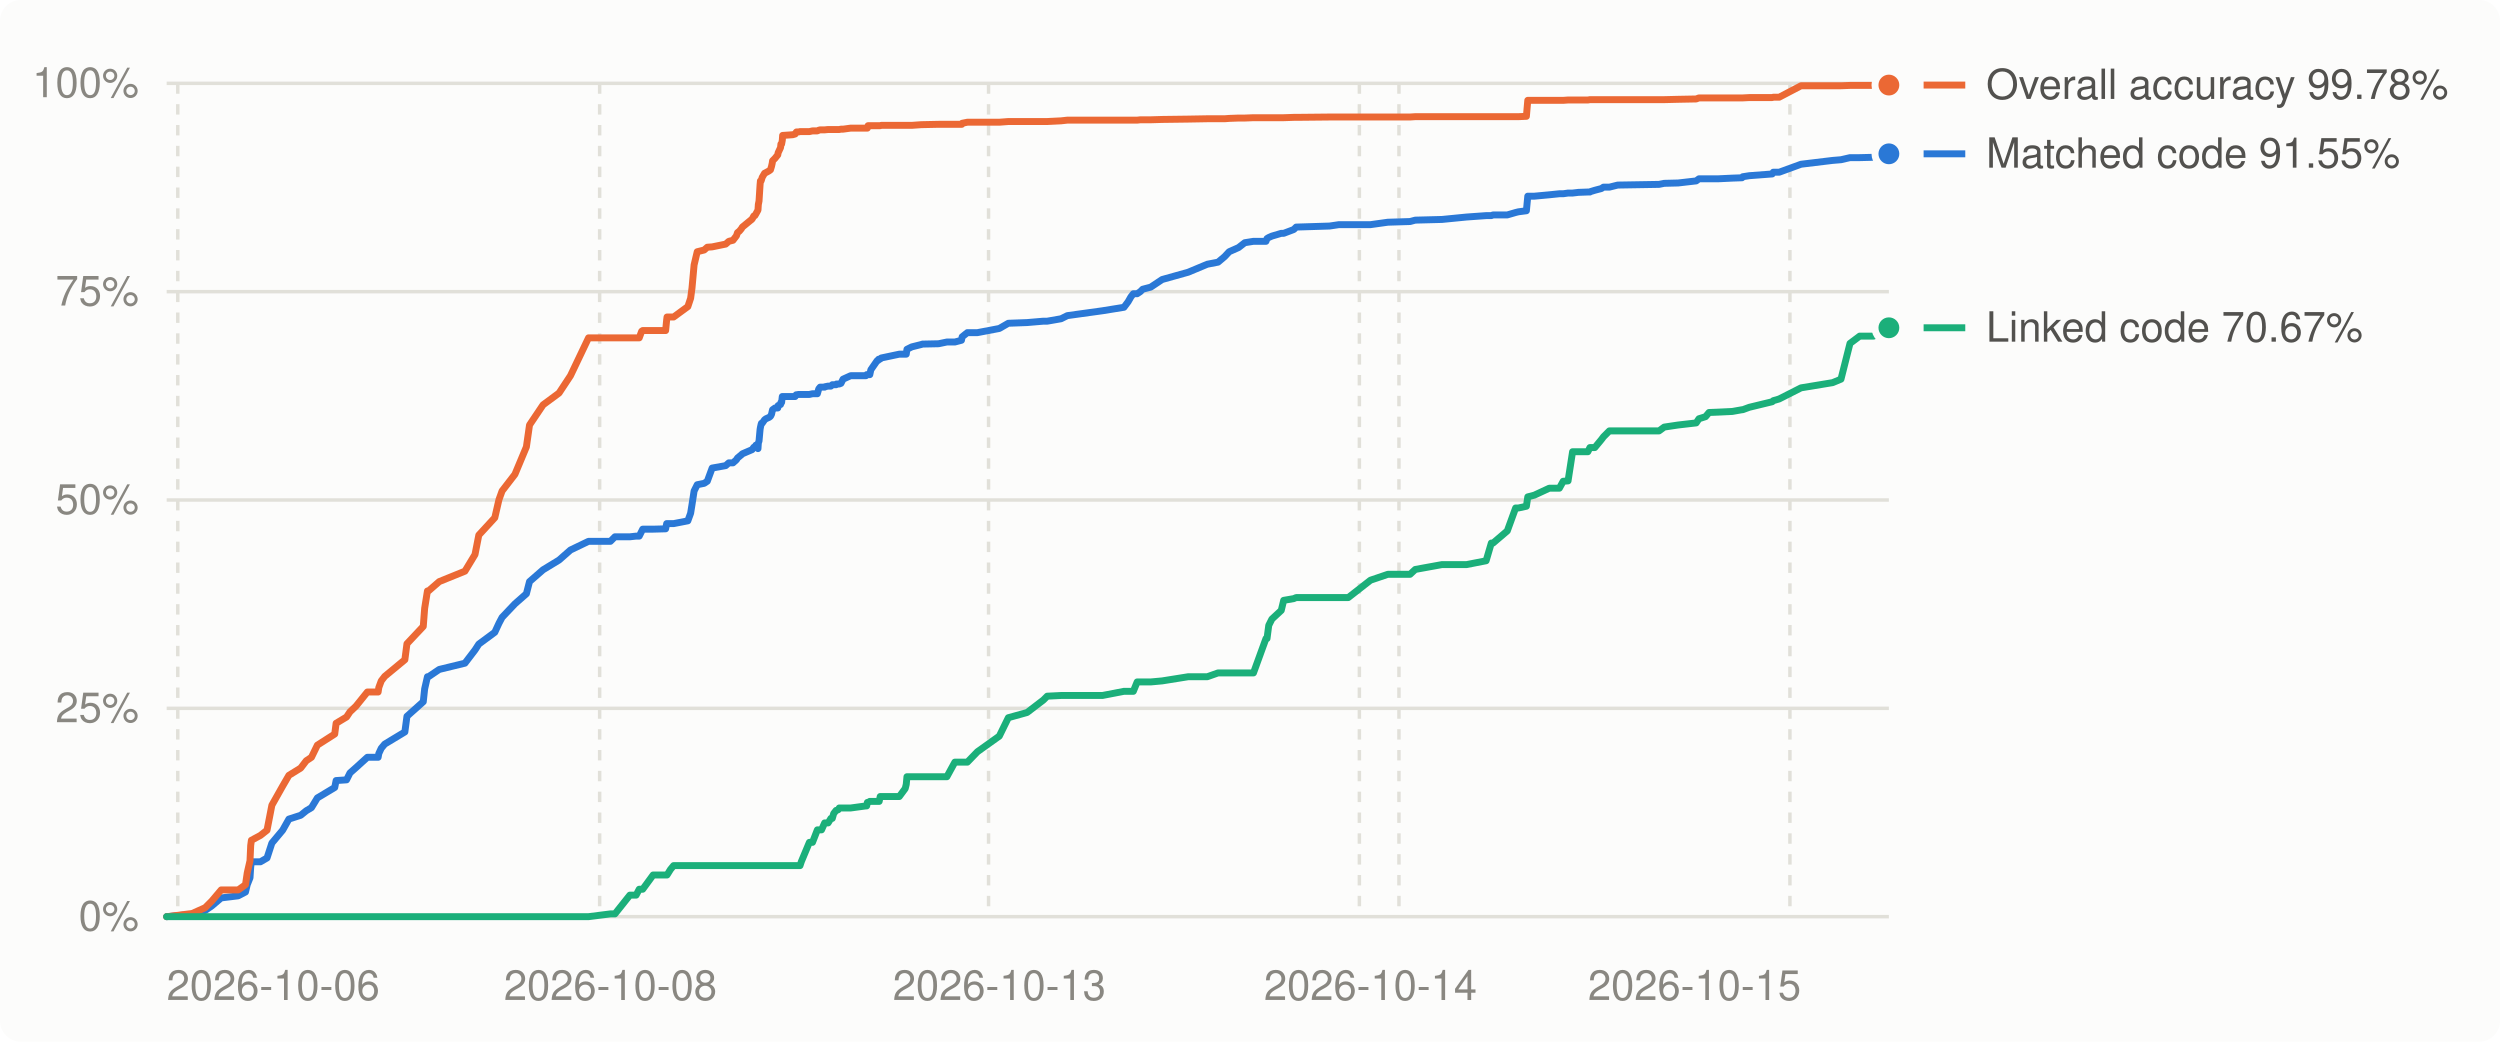
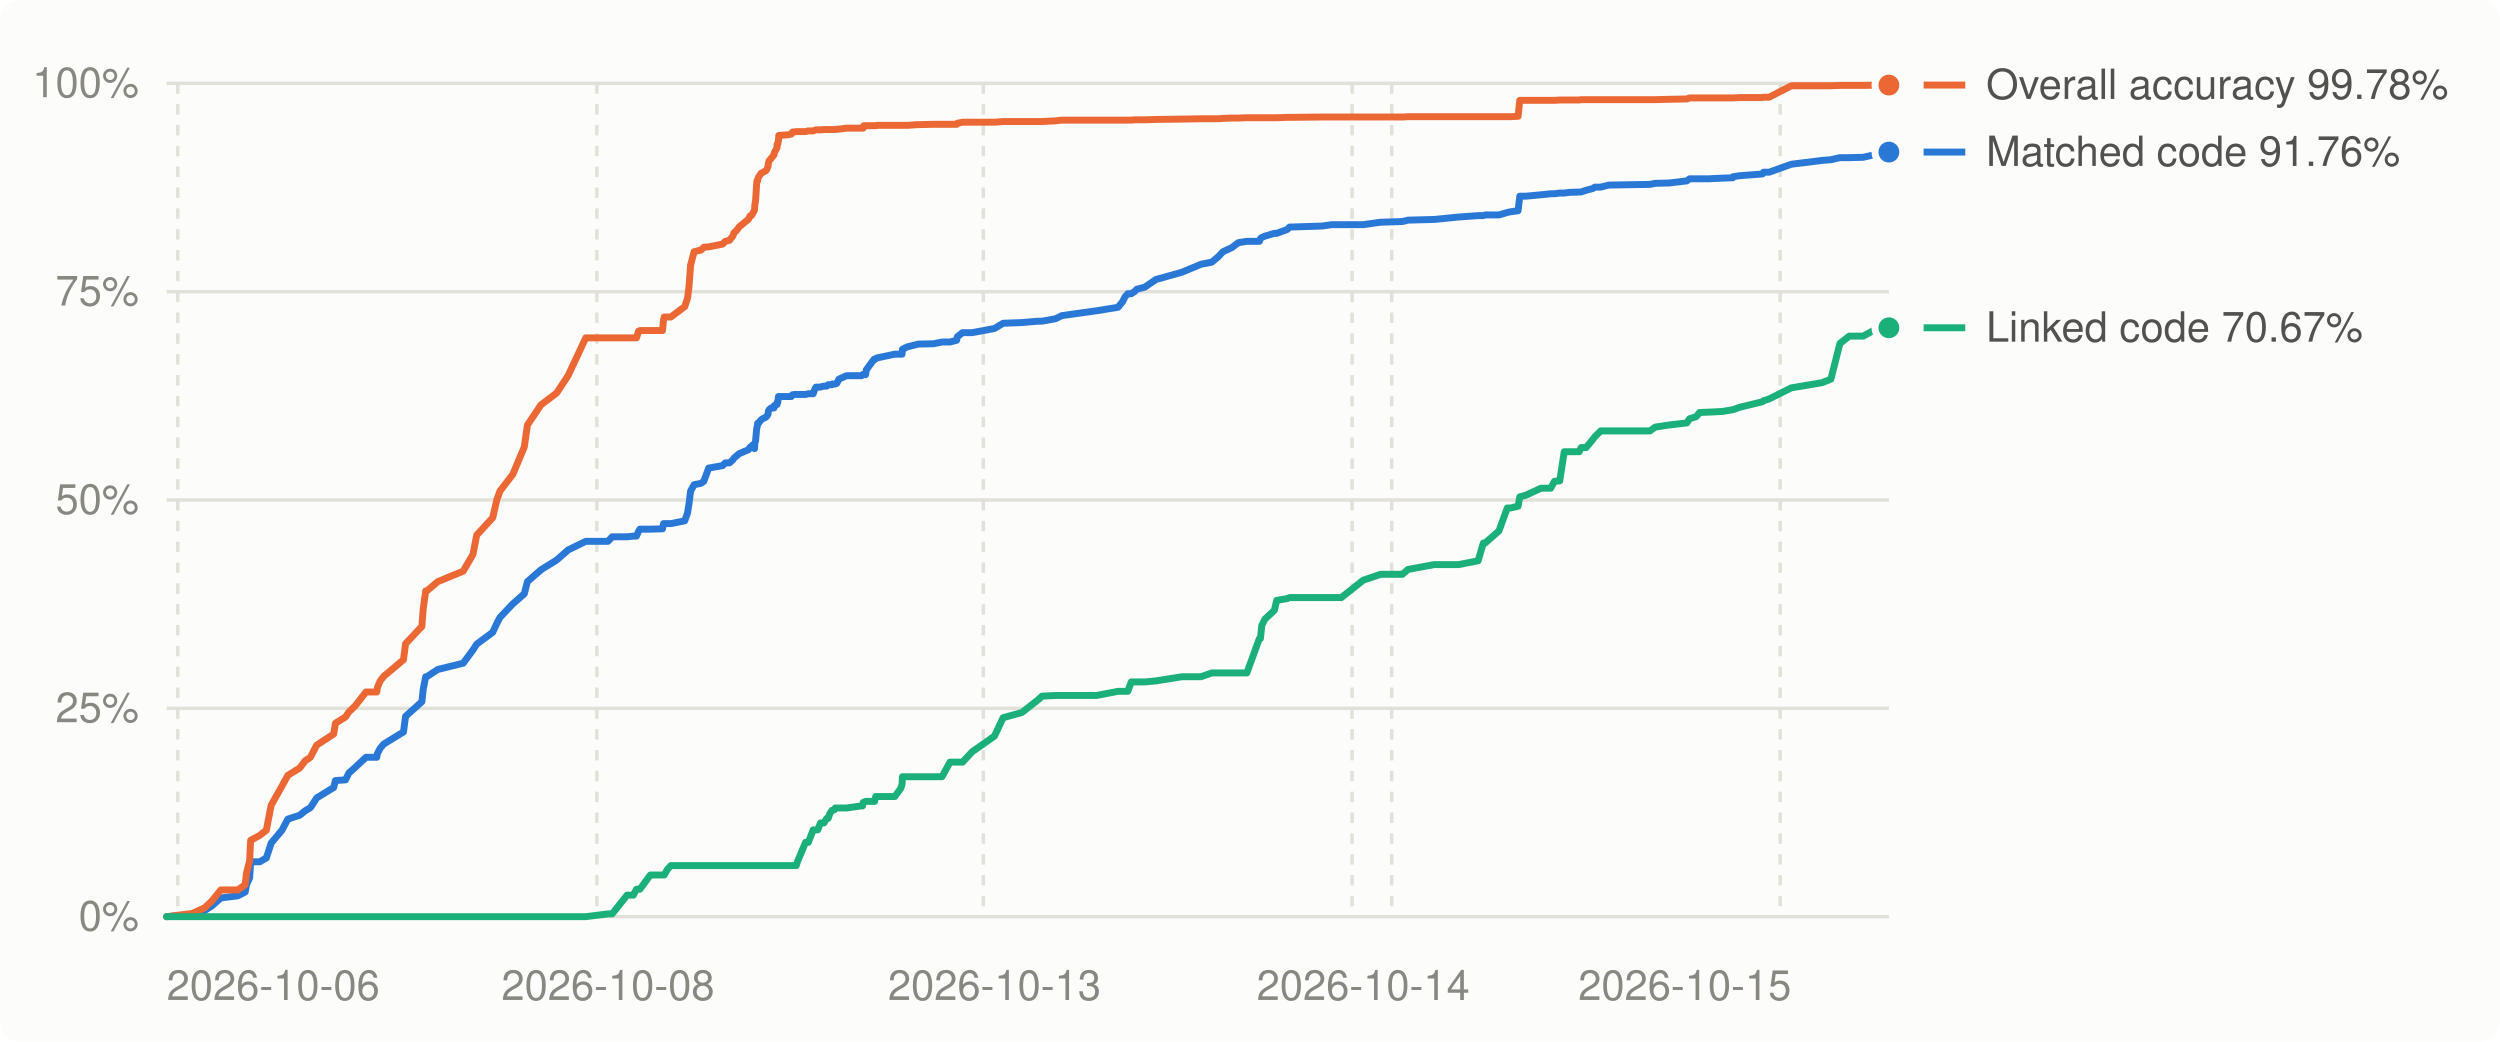
<svg xmlns="http://www.w3.org/2000/svg" viewBox="0 0 720 300" width="720" height="300" role="img" aria-label="Decompilation progress over time">
  <style>
.bg{fill:#fcfcfb}.grid{stroke:#e1e0d9}.muted{fill:#898781}.lbl{fill:#52514e}.ln0{stroke:#2a78d6}.dot0{fill:#2a78d6;stroke:#fcfcfb}.ln1{stroke:#eb6834}.dot1{fill:#eb6834;stroke:#fcfcfb}.ln2{stroke:#1baf7a}.dot2{fill:#1baf7a;stroke:#fcfcfb}
@media (prefers-color-scheme: dark){.bg{fill:#1a1a19}.grid{stroke:#2c2c2a}.muted{fill:#898781}.lbl{fill:#c3c2b7}.ln0{stroke:#3987e5}.dot0{fill:#3987e5;stroke:#1a1a19}.ln1{stroke:#d95926}.dot1{fill:#d95926;stroke:#1a1a19}.ln2{stroke:#199e70}.dot2{fill:#199e70;stroke:#1a1a19}}
text{font:12px -apple-system,BlinkMacSystemFont,'Segoe UI',Helvetica,Arial,sans-serif}
</style>
  <rect class="bg" width="720" height="300" rx="6" />
  <line x1="48" x2="544" y1="264.0" y2="264.0" class="grid" stroke-width="1" />
  <text x="40" y="268.0" class="muted" text-anchor="end">0%</text>
  <line x1="48" x2="544" y1="204.0" y2="204.0" class="grid" stroke-width="1" />
  <text x="40" y="208.0" class="muted" text-anchor="end">25%</text>
  <line x1="48" x2="544" y1="144.0" y2="144.0" class="grid" stroke-width="1" />
  <text x="40" y="148.0" class="muted" text-anchor="end">50%</text>
  <line x1="48" x2="544" y1="84.0" y2="84.0" class="grid" stroke-width="1" />
  <text x="40" y="88.0" class="muted" text-anchor="end">75%</text>
  <line x1="48" x2="544" y1="24.0" y2="24.0" class="grid" stroke-width="1" />
  <text x="40" y="28.0" class="muted" text-anchor="end">100%</text>
  <line x1="51.2" x2="51.2" y1="24" y2="264" class="grid" stroke-width="1" stroke-dasharray="3 3" />
-   <line x1="172.7" x2="172.7" y1="24" y2="264" class="grid" stroke-width="1" stroke-dasharray="3 3" />
-   <line x1="284.7" x2="284.7" y1="24" y2="264" class="grid" stroke-width="1" stroke-dasharray="3 3" />
-   <line x1="391.5" x2="391.5" y1="24" y2="264" class="grid" stroke-width="1" stroke-dasharray="3 3" />
-   <line x1="402.9" x2="402.9" y1="24" y2="264" class="grid" stroke-width="1" stroke-dasharray="3 3" />
-   <line x1="515.5" x2="515.5" y1="24" y2="264" class="grid" stroke-width="1" stroke-dasharray="3 3" />
+   <line x1="171.9" x2="171.9" y1="24" y2="264" class="grid" stroke-width="1" stroke-dasharray="3 3" />
+   <line x1="283.2" x2="283.2" y1="24" y2="264" class="grid" stroke-width="1" stroke-dasharray="3 3" />
+   <line x1="389.4" x2="389.4" y1="24" y2="264" class="grid" stroke-width="1" stroke-dasharray="3 3" />
+   <line x1="400.8" x2="400.8" y1="24" y2="264" class="grid" stroke-width="1" stroke-dasharray="3 3" />
+   <line x1="512.7" x2="512.7" y1="24" y2="264" class="grid" stroke-width="1" stroke-dasharray="3 3" />
  <text class="muted" x="48.0" y="288" text-anchor="start">2026-10-06</text>
-   <text class="muted" x="175.8" y="288" text-anchor="middle">2026-10-08</text>
-   <text class="muted" x="287.8" y="288" text-anchor="middle">2026-10-13</text>
-   <text class="muted" x="394.7" y="288" text-anchor="middle">2026-10-14</text>
-   <text class="muted" x="518.7" y="288" text-anchor="end">2026-10-15</text>
-   <polyline points="48.0,264.0 54.4,263.4 55.3,263.3 59.1,262.2 61.0,260.9 63.7,258.6 68.6,258.0 70.7,256.9 71.2,254.8 72.0,252.8 72.2,249.7 72.4,248.2 75.0,248.2 76.9,247.1 78.3,242.8 81.4,239.1 83.2,235.9 86.6,234.8 88.2,233.5 89.7,232.6 91.4,229.8 96.4,226.8 96.8,224.8 99.8,224.6 100.8,222.6 102.5,221.1 105.8,218.1 108.9,218.1 109.1,217.0 109.8,215.5 110.8,214.3 116.6,210.8 117.2,206.3 121.9,202.1 122.3,198.4 123.1,194.9 123.4,194.9 126.5,192.8 133.9,191.0 136.8,187.2 137.9,185.5 142.5,182.1 143.7,179.5 144.6,177.8 148.3,173.9 151.6,171.0 152.5,167.5 156.4,164.1 161.0,161.3 164.3,158.4 169.5,155.9 175.8,155.9 177.1,154.6 181.4,154.6 183.2,154.4 184.1,154.4 184.8,153.0 185.1,152.4 188.1,152.4 191.7,152.3 192.0,150.8 192.1,150.8 193.1,150.8 194.0,150.8 198.1,150.0 198.9,147.8 199.3,145.3 199.9,141.4 200.8,139.6 202.8,139.2 203.7,138.6 205.1,134.8 209.0,134.1 209.9,133.3 211.1,133.3 212.1,132.4 212.4,131.9 212.9,131.5 213.0,131.4 213.5,131.0 213.8,130.7 216.6,129.5 217.1,128.8 217.4,128.7 217.7,128.2 218.3,129.2 218.4,127.6 218.6,127.0 218.9,123.7 219.0,123.1 219.2,122.2 219.3,121.9 219.5,121.9 220.2,120.9 220.6,120.6 221.5,120.2 221.9,119.9 222.2,119.3 222.4,118.4 222.5,118.0 223.2,117.5 224.0,117.5 224.1,116.8 224.8,116.5 224.9,115.9 225.1,115.9 225.3,114.2 225.4,114.2 226.9,114.2 228.3,114.2 229.0,114.2 229.3,113.7 229.4,113.7 230.0,113.6 230.4,113.6 230.8,113.6 233.1,113.6 234.0,113.4 235.4,113.4 235.8,112.0 236.2,111.5 236.6,111.5 237.5,111.5 237.5,111.4 238.5,111.2 239.3,111.2 239.7,110.8 240.1,110.8 240.8,110.8 240.9,110.6 241.4,110.6 241.6,110.6 241.7,110.6 242.2,110.4 242.8,109.2 245.0,108.2 249.4,108.2 249.6,107.9 249.8,107.9 250.0,107.9 250.2,107.9 250.5,107.9 250.8,106.5 252.6,103.9 252.9,103.8 253.0,103.5 253.2,103.4 253.5,103.4 253.8,103.1 259.0,102.0 260.7,102.0 261.0,102.0 261.2,100.6 262.6,99.9 265.4,99.2 265.6,99.1 270.3,99.0 272.7,98.5 275.0,98.5 276.9,98.0 277.0,97.5 277.1,97.0 278.6,95.8 281.5,95.8 287.8,94.6 290.4,93.1 295.8,92.9 300.5,92.5 301.6,92.5 305.6,91.8 307.4,90.9 317.5,89.5 323.7,88.5 324.9,86.9 325.7,85.5 326.4,84.6 327.5,84.6 328.4,84.0 329.1,83.3 331.4,82.7 334.7,80.5 342.2,78.4 347.7,76.1 350.8,75.5 352.7,73.9 354.0,72.5 356.7,71.3 358.5,69.9 361.0,69.5 364.6,69.5 364.9,68.7 365.4,68.4 366.3,68.0 369.0,67.2 369.7,67.2 372.6,66.1 373.3,65.4 382.9,65.1 385.6,64.7 388.3,64.7 394.7,64.7 399.7,64.0 406.1,63.8 407.6,63.4 415.3,63.2 422.4,62.5 428.0,62.1 429.5,62.1 430.0,61.9 434.1,61.9 436.5,61.2 437.3,61.0 439.6,60.7 440.0,56.5 441.9,56.5 446.2,56.1 449.1,55.8 450.2,55.8 451.6,55.6 452.9,55.6 454.6,55.4 457.3,55.3 457.9,55.3 458.0,55.2 459.3,54.8 461.2,54.3 461.8,53.9 463.5,53.9 465.9,53.3 477.8,53.1 479.3,52.8 483.3,52.7 488.5,52.1 489.3,51.5 491.2,51.5 492.2,51.5 494.7,51.5 498.9,51.3 501.7,51.2 501.9,50.9 503.8,50.6 510.4,50.1 510.7,49.6 512.4,49.6 518.7,47.3 527.8,46.2 530.2,46.0 532.8,45.4 535.6,45.4 539.6,45.3 544.0,44.3" fill="none" class="ln0" stroke-width="2" stroke-linejoin="round" stroke-linecap="round" />
-   <polyline points="48.0,264.0 54.4,263.2 55.3,263.1 59.1,261.4 61.0,259.5 63.7,256.3 68.6,256.3 70.7,254.8 71.2,251.4 72.0,247.9 72.2,243.5 72.4,242.0 75.0,240.6 76.9,239.1 78.3,231.9 81.4,226.4 83.2,223.3 86.6,221.2 88.2,219.1 89.7,218.1 91.4,214.6 96.4,211.4 96.8,208.3 99.8,206.5 100.8,205.0 102.5,203.4 105.8,199.3 108.9,199.3 109.1,198.0 109.8,196.1 110.8,194.8 116.6,190.0 117.2,185.4 121.9,180.4 122.3,175.2 123.1,170.2 123.4,170.2 126.5,167.5 133.9,164.5 136.8,159.7 137.9,154.1 142.5,149.1 143.7,143.9 144.6,141.4 148.3,136.6 151.6,128.7 152.5,122.4 156.4,116.6 161.0,113.2 164.3,108.2 169.5,97.3 175.8,97.3 177.1,97.3 181.4,97.3 183.2,97.3 184.1,97.3 184.8,95.4 185.1,95.2 188.1,95.2 191.7,95.2 192.0,92.1 192.1,91.3 193.1,91.3 194.0,91.3 198.1,88.3 198.9,85.9 199.3,82.9 199.9,76.3 200.8,72.5 202.8,72.0 203.7,71.2 205.1,71.1 209.0,70.3 209.9,69.5 211.1,69.2 212.1,67.9 212.4,67.0 212.9,66.6 213.0,66.5 213.5,65.9 213.8,65.4 216.6,63.1 217.1,62.2 217.4,62.1 217.7,61.6 218.3,60.5 218.4,58.9 218.6,57.9 218.9,53.2 219.0,52.1 219.2,52.1 219.3,51.8 219.5,51.1 220.2,49.9 220.6,49.7 221.5,49.2 221.9,48.9 222.2,47.9 222.4,47.0 222.5,46.3 223.2,45.6 224.0,44.6 224.1,44.0 224.8,42.5 224.9,41.5 225.1,41.5 225.3,40.4 225.4,39.0 226.9,38.9 228.3,38.8 229.0,38.6 229.3,38.1 229.4,38.0 230.0,38.0 230.4,37.9 230.8,37.9 233.1,37.9 234.0,37.7 235.4,37.7 235.8,37.5 236.2,37.4 236.6,37.4 237.5,37.4 237.5,37.4 238.5,37.3 239.3,37.3 239.7,37.3 240.1,37.3 240.8,37.3 240.9,37.3 241.4,37.3 241.6,37.3 241.7,37.3 242.2,37.2 242.8,37.2 245.0,36.9 249.4,36.9 249.6,36.9 249.8,36.9 250.0,36.2 250.2,36.2 250.5,36.2 250.8,36.2 252.6,36.2 252.9,36.2 253.0,36.2 253.2,36.2 253.5,36.2 253.8,36.1 259.0,36.1 260.7,36.1 261.0,36.1 261.2,36.1 262.6,36.1 265.4,35.9 265.6,35.9 270.3,35.8 272.7,35.8 275.0,35.8 276.9,35.8 277.0,35.8 277.1,35.5 278.6,35.2 281.5,35.2 287.8,35.2 290.4,35.0 295.8,35.0 300.5,35.0 301.6,35.0 305.6,34.8 307.4,34.6 317.5,34.6 323.7,34.6 324.9,34.6 325.7,34.6 326.4,34.6 327.5,34.6 328.4,34.5 329.1,34.5 331.4,34.5 334.7,34.4 342.2,34.3 347.7,34.2 350.8,34.2 352.7,34.2 354.0,34.1 356.7,34.0 358.5,34.0 361.0,33.9 364.6,33.9 364.9,33.9 365.4,33.9 366.3,33.9 369.0,33.9 369.7,33.9 372.6,33.8 373.3,33.8 382.9,33.7 385.6,33.7 388.3,33.7 394.7,33.7 399.7,33.7 406.1,33.7 407.6,33.6 415.3,33.6 422.4,33.6 428.0,33.6 429.5,33.6 430.0,33.6 434.1,33.6 436.5,33.6 437.3,33.6 439.6,33.5 440.0,28.9 441.9,28.9 446.2,28.9 449.1,28.9 450.2,28.9 451.6,28.8 452.9,28.8 454.6,28.8 457.3,28.8 457.9,28.7 458.0,28.7 459.3,28.7 461.2,28.7 461.8,28.7 463.5,28.7 465.9,28.7 477.8,28.7 479.3,28.7 483.3,28.6 488.5,28.5 489.3,28.2 491.2,28.2 492.2,28.2 494.7,28.2 498.9,28.2 501.7,28.2 501.9,28.2 503.8,28.1 510.4,28.1 510.7,28.0 512.4,28.0 518.7,24.7 527.8,24.7 530.2,24.7 532.8,24.6 535.6,24.6 539.6,24.6 544.0,24.5" fill="none" class="ln1" stroke-width="2" stroke-linejoin="round" stroke-linecap="round" />
-   <polyline points="48.0,264.0 54.4,264.0 55.3,264.0 59.1,264.0 61.0,264.0 63.7,264.0 68.6,264.0 70.7,264.0 71.2,264.0 72.0,264.0 72.2,264.0 72.4,264.0 75.0,264.0 76.9,264.0 78.3,264.0 81.4,264.0 83.2,264.0 86.6,264.0 88.2,264.0 89.7,264.0 91.4,264.0 96.4,264.0 96.8,264.0 99.8,264.0 100.8,264.0 102.5,264.0 105.8,264.0 108.9,264.0 109.1,264.0 109.8,264.0 110.8,264.0 116.6,264.0 117.2,264.0 121.9,264.0 122.3,264.0 123.1,264.0 123.4,264.0 126.5,264.0 133.9,264.0 136.8,264.0 137.9,264.0 142.5,264.0 143.7,264.0 144.6,264.0 148.3,264.0 151.6,264.0 152.5,264.0 156.4,264.0 161.0,264.0 164.3,264.0 169.5,264.0 175.8,263.2 177.1,263.2 181.4,257.8 183.2,257.8 184.1,256.1 184.8,256.1 185.1,256.1 188.1,252.0 191.7,252.0 192.0,252.0 192.1,252.0 193.1,250.4 194.0,249.3 198.1,249.3 198.9,249.3 199.3,249.3 199.9,249.3 200.8,249.3 202.8,249.3 203.7,249.3 205.1,249.3 209.0,249.3 209.9,249.3 211.1,249.3 212.1,249.3 212.4,249.3 212.9,249.3 213.0,249.3 213.5,249.3 213.8,249.3 216.6,249.3 217.1,249.3 217.4,249.3 217.7,249.3 218.3,249.3 218.4,249.3 218.6,249.3 218.9,249.3 219.0,249.3 219.2,249.3 219.3,249.3 219.5,249.3 220.2,249.3 220.6,249.3 221.5,249.3 221.9,249.3 222.2,249.3 222.4,249.3 222.5,249.3 223.2,249.3 224.0,249.3 224.1,249.3 224.8,249.3 224.9,249.3 225.1,249.3 225.3,249.3 225.4,249.3 226.9,249.3 228.3,249.3 229.0,249.3 229.3,249.3 229.4,249.3 230.0,249.3 230.4,249.3 230.8,248.1 233.1,242.6 234.0,242.6 235.4,239.0 235.8,239.0 236.2,239.0 236.6,239.0 237.5,237.0 237.5,237.0 238.5,237.0 239.3,235.7 239.7,235.7 240.1,234.3 240.8,233.4 240.9,233.4 241.4,233.2 241.6,232.9 241.7,232.7 242.2,232.7 242.8,232.7 245.0,232.7 249.4,232.1 249.6,232.1 249.8,231.1 250.0,231.1 250.2,231.0 250.5,230.8 250.8,230.8 252.6,230.8 252.9,230.8 253.0,230.8 253.2,230.8 253.5,229.4 253.8,229.4 259.0,229.4 260.7,227.1 261.0,225.9 261.2,223.7 262.6,223.7 265.4,223.7 265.6,223.7 270.3,223.7 272.7,223.7 275.0,219.5 276.9,219.5 277.0,219.5 277.1,219.5 278.6,219.5 281.5,216.5 287.8,212.0 290.4,206.7 295.8,205.2 300.5,201.6 301.6,200.5 305.6,200.3 307.4,200.3 317.5,200.3 323.7,199.1 324.9,199.1 325.7,199.1 326.4,199.1 327.5,196.4 328.4,196.4 329.1,196.4 331.4,196.4 334.7,196.1 342.2,194.9 347.7,194.9 350.8,193.8 352.7,193.8 354.0,193.8 356.7,193.8 358.5,193.8 361.0,193.8 364.6,183.9 364.9,183.9 365.4,180.1 366.3,178.3 369.0,175.8 369.7,172.9 372.6,172.4 373.3,172.1 382.9,172.1 385.6,172.1 388.3,172.1 394.7,167.1 399.7,165.4 406.1,165.4 407.6,164.0 415.3,162.6 422.4,162.6 428.0,161.5 429.5,156.4 430.0,156.4 434.1,152.9 436.5,146.3 437.3,146.3 439.6,145.8 440.0,143.1 441.9,142.6 446.2,140.6 449.1,140.6 450.2,138.6 451.6,138.5 452.9,130.1 454.6,130.1 457.3,130.1 457.9,128.9 458.0,128.9 459.3,128.9 461.2,126.6 461.8,125.8 463.5,124.1 465.9,124.1 477.8,124.1 479.3,123.0 483.3,122.4 488.5,121.8 489.3,120.6 491.2,120.0 492.2,118.8 494.7,118.7 498.9,118.5 501.7,118.0 501.9,118.0 503.8,117.3 510.4,115.7 510.7,115.4 512.4,114.9 518.7,111.7 527.8,110.2 530.2,109.2 532.8,98.9 535.6,96.8 539.6,96.8 544.0,94.4" fill="none" class="ln2" stroke-width="2" stroke-linejoin="round" stroke-linecap="round" />
-   <circle cx="544.0" cy="44.3" r="4" class="dot0" stroke-width="2" />
+   <text class="muted" x="175.1" y="288" text-anchor="middle">2026-10-08</text>
+   <text class="muted" x="286.4" y="288" text-anchor="middle">2026-10-13</text>
+   <text class="muted" x="392.6" y="288" text-anchor="middle">2026-10-14</text>
+   <text class="muted" x="515.9" y="288" text-anchor="end">2026-10-15</text>
+   <polyline points="48.0,264.0 54.3,263.4 55.3,263.3 59.0,262.2 61.0,260.9 63.6,258.6 68.5,258.0 70.6,256.9 71.0,254.8 71.9,252.8 72.1,249.7 72.2,248.2 74.8,248.2 76.7,247.1 78.1,242.8 81.2,239.1 82.9,235.9 86.3,234.8 87.9,233.5 89.4,232.6 91.2,229.8 96.1,226.8 96.6,224.8 99.5,224.6 100.5,222.6 102.2,221.1 105.4,218.1 108.5,218.1 108.7,217.0 109.5,215.5 110.5,214.3 116.2,210.8 116.8,206.3 121.5,202.1 121.9,198.4 122.6,194.9 122.9,194.9 126.1,192.8 133.4,191.0 136.2,187.2 137.3,185.5 141.9,182.1 143.1,179.5 144.0,177.8 147.7,173.9 151.0,171.0 151.9,167.5 155.8,164.1 160.3,161.3 163.6,158.4 168.7,155.9 175.1,155.9 176.3,154.6 180.6,154.6 182.4,154.4 183.3,154.4 183.9,153.0 184.3,152.4 187.3,152.4 190.8,152.3 191.1,150.8 191.3,150.8 192.2,150.8 193.2,150.8 197.2,150.0 198.0,147.8 198.4,145.3 198.9,141.4 199.9,139.6 201.9,139.2 202.7,138.6 204.1,134.8 208.1,134.1 208.9,133.3 210.1,133.3 211.1,132.4 211.4,131.9 211.9,131.5 212.0,131.4 212.5,131.0 212.8,130.7 215.6,129.5 216.0,128.8 216.4,128.7 216.7,128.2 217.3,129.2 217.4,127.6 217.6,127.0 217.9,123.7 218.0,123.1 218.2,122.2 218.2,121.9 218.4,121.9 219.2,120.9 219.6,120.6 220.5,120.2 220.8,119.9 221.2,119.3 221.3,118.4 221.5,118.0 222.1,117.5 222.9,117.5 223.0,116.8 223.8,116.5 223.8,115.9 224.0,115.9 224.2,114.2 224.3,114.2 225.8,114.2 227.2,114.2 227.9,114.2 228.2,113.7 228.3,113.7 228.9,113.6 229.3,113.6 229.7,113.6 232.0,113.6 232.8,113.4 234.2,113.4 234.7,112.0 235.0,111.5 235.5,111.5 236.3,111.5 236.4,111.4 237.3,111.2 238.1,111.2 238.5,110.8 239.0,110.8 239.6,110.8 239.7,110.6 240.3,110.6 240.4,110.6 240.6,110.6 241.0,110.4 241.6,109.2 243.8,108.2 248.1,108.2 248.4,107.9 248.6,107.9 248.8,107.9 248.9,107.9 249.3,107.9 249.5,106.5 251.4,103.9 251.6,103.8 251.7,103.5 251.9,103.4 252.2,103.4 252.5,103.1 257.7,102.0 259.4,102.0 259.8,102.0 259.9,100.6 261.3,99.9 264.1,99.2 264.3,99.1 268.9,99.0 271.3,98.5 273.6,98.5 275.5,98.0 275.6,97.5 275.7,97.0 277.2,95.8 280.0,95.8 286.4,94.6 288.9,93.1 294.3,92.9 298.9,92.5 300.1,92.5 304.0,91.8 305.8,90.9 315.8,89.5 322.0,88.5 323.3,86.9 324.0,85.5 324.8,84.6 325.8,84.6 326.7,84.0 327.4,83.3 329.7,82.7 332.9,80.5 340.4,78.4 345.9,76.1 349.0,75.5 350.9,73.9 352.2,72.5 354.8,71.3 356.6,69.9 359.1,69.5 362.7,69.5 363.0,68.7 363.4,68.4 364.3,68.0 367.0,67.2 367.7,67.2 370.7,66.1 371.4,65.4 380.8,65.1 383.5,64.7 386.3,64.7 392.6,64.7 397.6,64.0 403.9,63.8 405.5,63.4 413.1,63.2 420.1,62.5 425.7,62.1 427.2,62.1 427.7,61.9 431.7,61.9 434.1,61.2 435.0,61.0 437.2,60.7 437.7,56.5 439.5,56.5 443.8,56.1 446.6,55.8 447.7,55.8 449.2,55.6 450.5,55.6 452.1,55.4 454.8,55.3 455.4,55.3 455.6,55.2 456.8,54.8 458.7,54.3 459.3,53.9 461.0,53.9 463.3,53.3 475.2,53.1 476.7,52.8 480.7,52.7 485.8,52.1 486.6,51.5 488.5,51.5 489.5,51.5 492.0,51.5 496.1,51.3 499.0,51.2 499.1,50.9 501.0,50.6 507.6,50.1 507.9,49.6 509.5,49.6 515.9,47.3 524.8,46.2 527.3,46.0 529.9,45.4 532.6,45.4 536.6,45.3 541.0,44.3 544.0,43.8" fill="none" class="ln0" stroke-width="2" stroke-linejoin="round" stroke-linecap="round" />
+   <polyline points="48.0,264.0 54.3,263.2 55.3,263.1 59.0,261.4 61.0,259.5 63.6,256.3 68.5,256.3 70.6,254.8 71.0,251.4 71.9,247.9 72.1,243.5 72.2,242.0 74.8,240.6 76.7,239.1 78.1,231.9 81.2,226.4 82.9,223.3 86.3,221.2 87.9,219.1 89.4,218.1 91.2,214.6 96.1,211.4 96.6,208.3 99.5,206.5 100.5,205.0 102.2,203.4 105.4,199.3 108.5,199.3 108.7,198.0 109.5,196.1 110.5,194.8 116.2,190.0 116.8,185.4 121.5,180.4 121.9,175.2 122.6,170.2 122.9,170.2 126.1,167.5 133.4,164.5 136.2,159.7 137.3,154.1 141.9,149.1 143.1,143.9 144.0,141.4 147.7,136.6 151.0,128.7 151.9,122.4 155.8,116.6 160.3,113.2 163.6,108.2 168.7,97.3 175.1,97.3 176.3,97.3 180.6,97.3 182.4,97.3 183.3,97.3 183.9,95.4 184.3,95.2 187.3,95.2 190.8,95.2 191.1,92.1 191.3,91.3 192.2,91.3 193.2,91.3 197.2,88.3 198.0,85.9 198.4,82.9 198.9,76.3 199.9,72.5 201.9,72.0 202.7,71.2 204.1,71.1 208.1,70.3 208.9,69.5 210.1,69.2 211.1,67.9 211.4,67.0 211.9,66.6 212.0,66.5 212.5,65.9 212.8,65.4 215.6,63.1 216.0,62.2 216.4,62.1 216.7,61.6 217.3,60.5 217.4,58.9 217.6,57.9 217.9,53.2 218.0,52.1 218.2,52.1 218.2,51.8 218.4,51.1 219.2,49.9 219.6,49.7 220.5,49.2 220.8,48.9 221.2,47.9 221.3,47.0 221.5,46.3 222.1,45.6 222.9,44.6 223.0,44.0 223.8,42.5 223.8,41.5 224.0,41.5 224.2,40.4 224.3,39.0 225.8,38.9 227.2,38.8 227.9,38.6 228.2,38.1 228.3,38.0 228.9,38.0 229.3,37.9 229.7,37.9 232.0,37.9 232.8,37.7 234.2,37.7 234.7,37.5 235.0,37.4 235.5,37.4 236.3,37.4 236.4,37.4 237.3,37.3 238.1,37.3 238.5,37.3 239.0,37.3 239.6,37.3 239.7,37.3 240.3,37.3 240.4,37.3 240.6,37.3 241.0,37.2 241.6,37.2 243.8,36.9 248.1,36.9 248.4,36.9 248.6,36.9 248.8,36.2 248.9,36.2 249.3,36.2 249.5,36.2 251.4,36.2 251.6,36.2 251.7,36.2 251.9,36.2 252.2,36.2 252.5,36.1 257.7,36.1 259.4,36.1 259.8,36.1 259.9,36.1 261.3,36.1 264.1,35.9 264.3,35.9 268.9,35.8 271.3,35.8 273.6,35.8 275.5,35.8 275.6,35.8 275.7,35.5 277.2,35.2 280.0,35.2 286.4,35.2 288.9,35.0 294.3,35.0 298.9,35.0 300.1,35.0 304.0,34.8 305.8,34.6 315.8,34.6 322.0,34.6 323.3,34.6 324.0,34.6 324.8,34.6 325.8,34.6 326.7,34.5 327.4,34.5 329.7,34.5 332.9,34.4 340.4,34.3 345.9,34.2 349.0,34.2 350.9,34.2 352.2,34.1 354.8,34.0 356.6,34.0 359.1,33.9 362.7,33.9 363.0,33.9 363.4,33.9 364.3,33.9 367.0,33.9 367.7,33.9 370.7,33.8 371.4,33.8 380.8,33.7 383.5,33.7 386.3,33.7 392.6,33.7 397.6,33.7 403.9,33.7 405.5,33.6 413.1,33.6 420.1,33.6 425.7,33.6 427.2,33.6 427.7,33.6 431.7,33.6 434.1,33.6 435.0,33.6 437.2,33.5 437.7,28.9 439.5,28.9 443.8,28.9 446.6,28.9 447.7,28.9 449.2,28.8 450.5,28.8 452.1,28.8 454.8,28.8 455.4,28.7 455.6,28.7 456.8,28.7 458.7,28.7 459.3,28.7 461.0,28.7 463.3,28.7 475.2,28.7 476.7,28.7 480.7,28.6 485.8,28.5 486.6,28.2 488.5,28.2 489.5,28.2 492.0,28.2 496.1,28.2 499.0,28.2 499.1,28.2 501.0,28.1 507.6,28.1 507.9,28.0 509.5,28.0 515.9,24.7 524.8,24.7 527.3,24.7 529.9,24.6 532.6,24.6 536.6,24.6 541.0,24.5 544.0,24.5" fill="none" class="ln1" stroke-width="2" stroke-linejoin="round" stroke-linecap="round" />
+   <polyline points="48.0,264.0 54.3,264.0 55.3,264.0 59.0,264.0 61.0,264.0 63.6,264.0 68.5,264.0 70.6,264.0 71.0,264.0 71.9,264.0 72.1,264.0 72.2,264.0 74.8,264.0 76.7,264.0 78.1,264.0 81.2,264.0 82.9,264.0 86.3,264.0 87.9,264.0 89.4,264.0 91.2,264.0 96.1,264.0 96.6,264.0 99.5,264.0 100.5,264.0 102.2,264.0 105.4,264.0 108.5,264.0 108.7,264.0 109.5,264.0 110.5,264.0 116.2,264.0 116.8,264.0 121.5,264.0 121.9,264.0 122.6,264.0 122.9,264.0 126.1,264.0 133.4,264.0 136.2,264.0 137.3,264.0 141.9,264.0 143.1,264.0 144.0,264.0 147.7,264.0 151.0,264.0 151.9,264.0 155.8,264.0 160.3,264.0 163.6,264.0 168.7,264.0 175.1,263.2 176.3,263.2 180.6,257.8 182.4,257.8 183.3,256.1 183.9,256.1 184.3,256.1 187.3,252.0 190.8,252.0 191.1,252.0 191.3,252.0 192.2,250.4 193.2,249.3 197.2,249.3 198.0,249.3 198.4,249.3 198.9,249.3 199.9,249.3 201.9,249.3 202.7,249.3 204.1,249.3 208.1,249.3 208.9,249.3 210.1,249.3 211.1,249.3 211.4,249.3 211.9,249.3 212.0,249.3 212.5,249.3 212.8,249.3 215.6,249.3 216.0,249.3 216.4,249.3 216.7,249.3 217.3,249.3 217.4,249.3 217.6,249.3 217.9,249.3 218.0,249.3 218.2,249.3 218.2,249.3 218.4,249.3 219.2,249.3 219.6,249.3 220.5,249.3 220.8,249.3 221.2,249.3 221.3,249.3 221.5,249.3 222.1,249.3 222.9,249.3 223.0,249.3 223.8,249.3 223.8,249.3 224.0,249.3 224.2,249.3 224.3,249.3 225.8,249.3 227.2,249.3 227.9,249.3 228.2,249.3 228.3,249.3 228.9,249.3 229.3,249.3 229.7,248.1 232.0,242.6 232.8,242.6 234.2,239.0 234.7,239.0 235.0,239.0 235.5,239.0 236.3,237.0 236.4,237.0 237.3,237.0 238.1,235.7 238.5,235.7 239.0,234.3 239.6,233.4 239.7,233.4 240.3,233.2 240.4,232.9 240.6,232.7 241.0,232.7 241.6,232.7 243.8,232.7 248.1,232.1 248.4,232.1 248.6,231.1 248.8,231.1 248.9,231.0 249.3,230.8 249.5,230.8 251.4,230.8 251.6,230.8 251.7,230.8 251.9,230.8 252.2,229.4 252.5,229.4 257.7,229.4 259.4,227.1 259.8,225.9 259.9,223.7 261.3,223.7 264.1,223.7 264.3,223.7 268.9,223.7 271.3,223.7 273.6,219.5 275.5,219.5 275.6,219.5 275.7,219.5 277.2,219.5 280.0,216.5 286.4,212.0 288.9,206.7 294.3,205.2 298.9,201.6 300.1,200.5 304.0,200.3 305.8,200.3 315.8,200.3 322.0,199.1 323.3,199.1 324.0,199.1 324.8,199.1 325.8,196.4 326.7,196.4 327.4,196.4 329.7,196.4 332.9,196.1 340.4,194.9 345.9,194.9 349.0,193.8 350.9,193.8 352.2,193.8 354.8,193.8 356.6,193.8 359.1,193.8 362.7,183.9 363.0,183.9 363.4,180.1 364.3,178.3 367.0,175.8 367.7,172.9 370.7,172.4 371.4,172.1 380.8,172.1 383.5,172.1 386.3,172.1 392.6,167.1 397.6,165.4 403.9,165.4 405.5,164.0 413.1,162.6 420.1,162.6 425.7,161.5 427.2,156.4 427.7,156.4 431.7,152.9 434.1,146.3 435.0,146.3 437.2,145.8 437.7,143.1 439.5,142.6 443.8,140.6 446.6,140.6 447.7,138.6 449.2,138.5 450.5,130.1 452.1,130.1 454.8,130.1 455.4,128.9 455.6,128.9 456.8,128.9 458.7,126.6 459.3,125.8 461.0,124.1 463.3,124.1 475.2,124.1 476.7,123.0 480.7,122.4 485.8,121.8 486.6,120.6 488.5,120.0 489.5,118.8 492.0,118.7 496.1,118.5 499.0,118.0 499.1,118.0 501.0,117.3 507.6,115.7 507.9,115.4 509.5,114.9 515.9,111.7 524.8,110.2 527.3,109.2 529.9,98.9 532.6,96.8 536.6,96.8 541.0,94.4 544.0,94.4" fill="none" class="ln2" stroke-width="2" stroke-linejoin="round" stroke-linecap="round" />
+   <circle cx="544.0" cy="43.8" r="4" class="dot0" stroke-width="2" />
  <circle cx="544.0" cy="24.5" r="4" class="dot1" stroke-width="2" />
  <circle cx="544.0" cy="94.4" r="4" class="dot2" stroke-width="2" />
  <line x1="554" x2="566" y1="94.4" y2="94.4" class="ln2" stroke-width="2" />
  <text class="lbl" x="572" y="98.4">Linked code 70.67%</text>
-   <line x1="554" x2="566" y1="44.3" y2="44.3" class="ln0" stroke-width="2" />
-   <text class="lbl" x="572" y="48.3">Matched code 91.55%</text>
+   <line x1="554" x2="566" y1="43.8" y2="43.8" class="ln0" stroke-width="2" />
+   <text class="lbl" x="572" y="47.8">Matched code 91.76%</text>
  <line x1="554" x2="566" y1="24.5" y2="24.5" class="ln1" stroke-width="2" />
  <text class="lbl" x="572" y="28.5">Overall accuracy 99.78%</text>
</svg>
